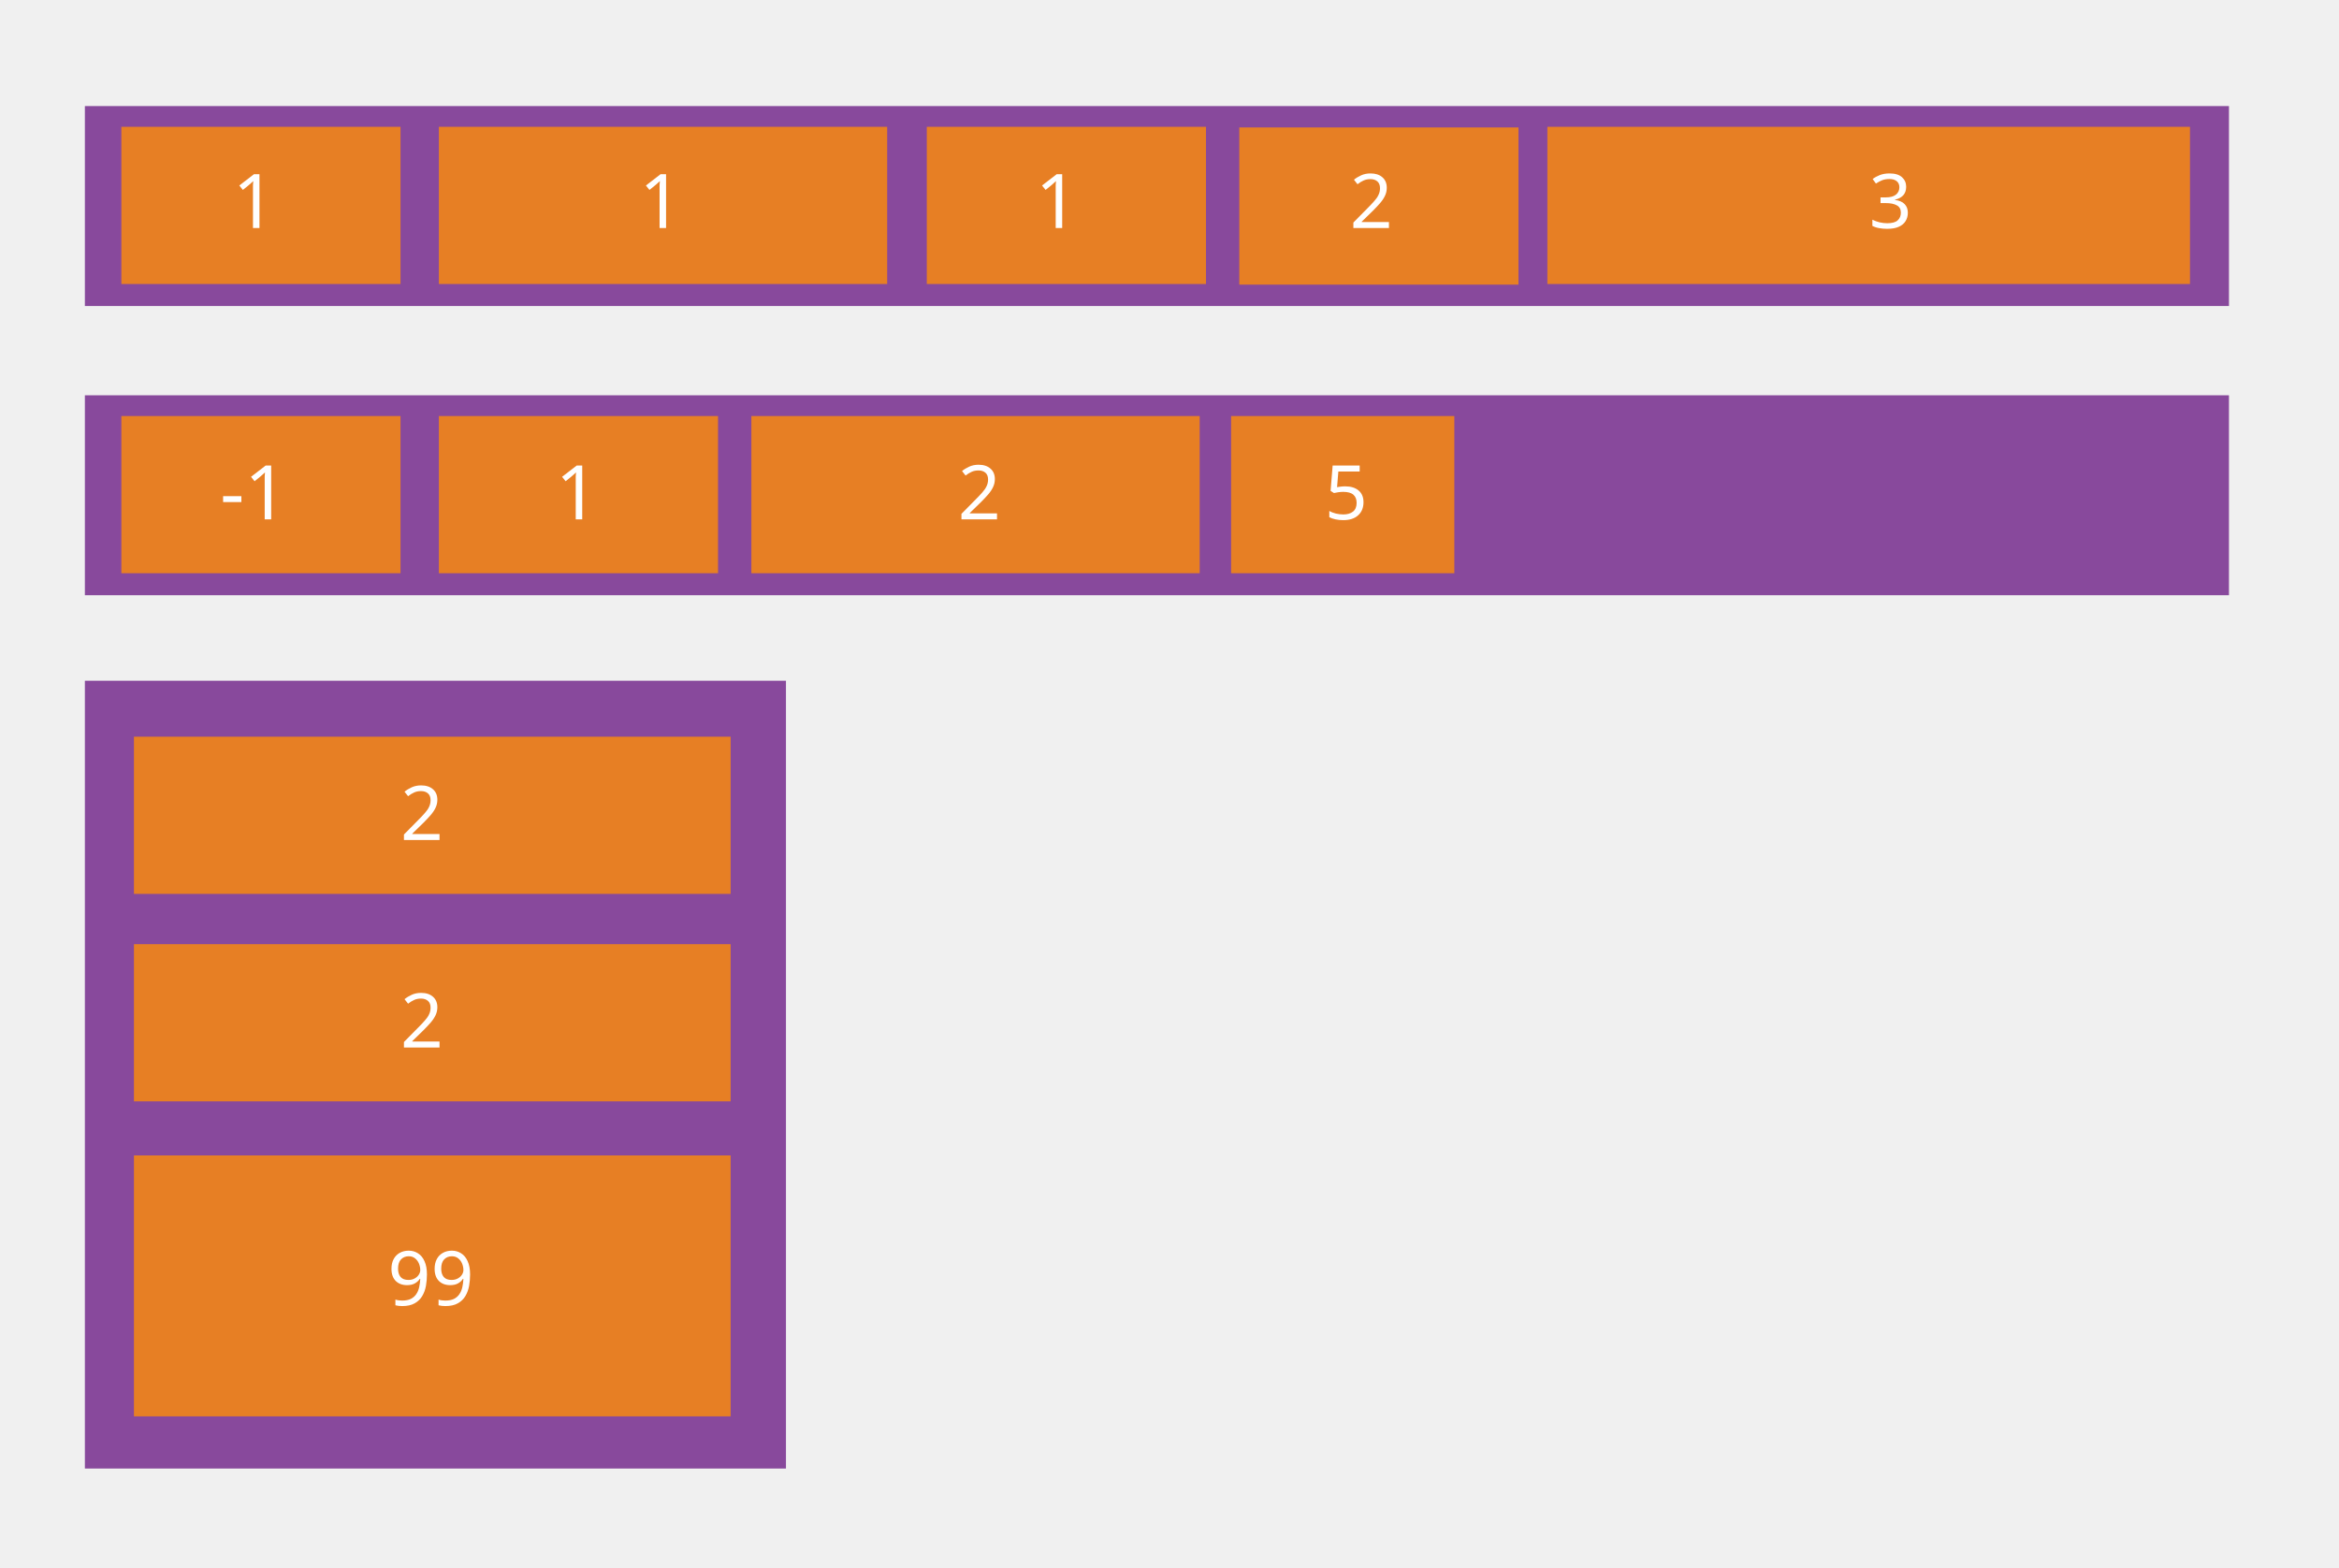
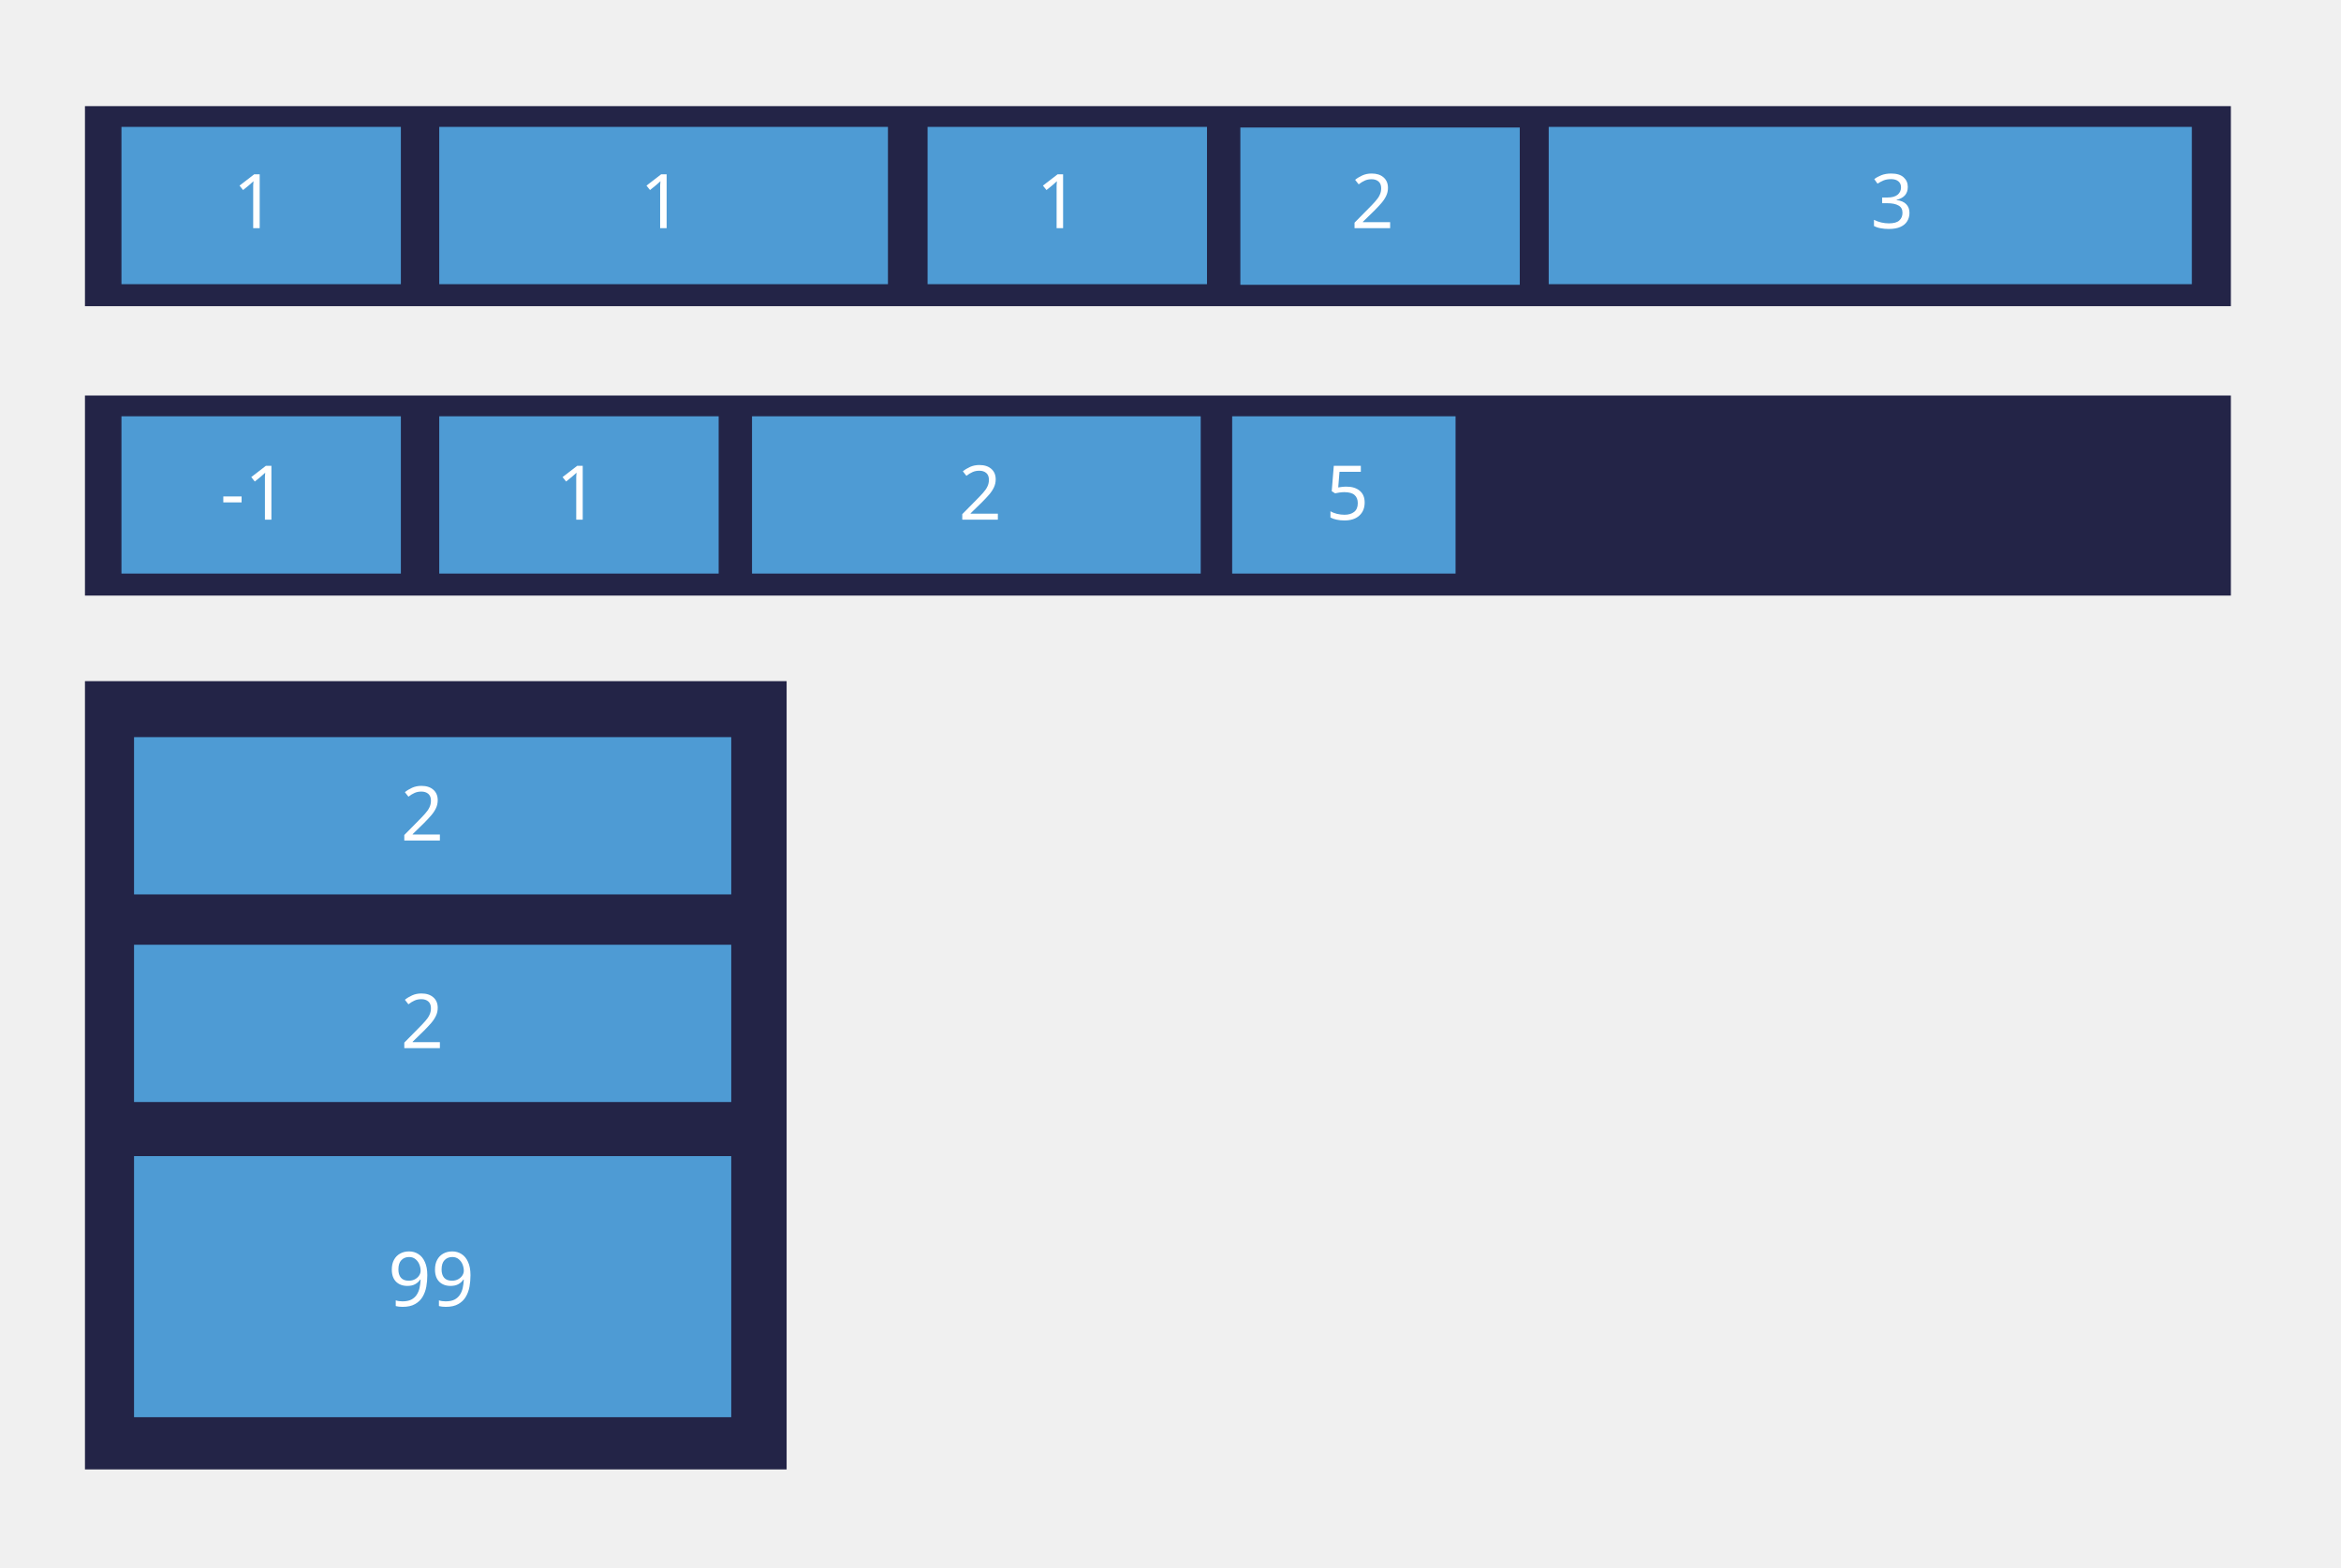
- <svg xmlns="http://www.w3.org/2000/svg" viewBox="50 39.5 372 248.7" width="300" height="201">
-   <path fill="#88499C" d="M63.5 56.1h341v31.8h-341z" />
-   <path fill="#E77F24" d="M69.3 59.4h44.4v25H69.3zM119.8 59.4h71.3v25h-71.3zM296.1 59.4h102.2v25H296.1zM197.4 59.4h44.4v25h-44.4zM247.1 59.5h44.4v25h-44.4z" />
-   <path fill="#88499C" d="M63.5 102.1h341v31.8h-341z" />
-   <path fill="#E77F24" d="M69.3 105.4h44.4v25H69.3zM169.5 105.4h71.3v25h-71.3zM119.8 105.4h44.4v25h-44.4zM245.8 105.4h35.5v25h-35.5z" />
-   <path fill="#88499C" d="M63.5 147.5H175v125.3H63.5z" />
-   <text transform="translate(87 75.5)" fill="#FFF" font-family="'Gotham-Bold'" font-size="12">1</text>
-   <text transform="translate(85 121.833)" fill="#FFF" font-family="'Gotham-Bold'" font-size="12">-1</text>
-   <text transform="translate(138.333 121.833)" fill="#FFF" font-family="'Gotham-Bold'" font-size="12">1</text>
-   <text transform="translate(202.333 121.834)" fill="#FFF" font-family="'Gotham-Bold'" font-size="12">2</text>
-   <text transform="translate(260.667 121.834)" fill="#FFF" font-family="'Gotham-Bold'" font-size="12">5</text>
-   <text transform="translate(151.667 75.5)" fill="#FFF" font-family="'Gotham-Bold'" font-size="12">1</text>
-   <text transform="translate(214.667 75.5)" fill="#FFF" font-family="'Gotham-Bold'" font-size="12">1</text>
-   <text transform="translate(264.666 75.5)" fill="#FFF" font-family="'Gotham-Bold'" font-size="12">2</text>
-   <text transform="translate(347.24 75.5)" fill="#FFF" font-family="'Gotham-Bold'" font-size="12">3</text>
-   <path fill="#E77F24" d="M71.3 156.4h94.9v25H71.3zM71.3 189.4h94.9v25H71.3zM71.3 223h94.9v41.5H71.3z" />
-   <text transform="translate(113.667 172.834)" fill="#FFF" font-family="'Gotham-Bold'" font-size="12">2</text>
-   <text transform="translate(113.667 205.834)" fill="#FFF" font-family="'Gotham-Bold'" font-size="12">2</text>
-   <text transform="translate(111.667 246.834)" fill="#FFF" font-family="'Gotham-Bold'" font-size="12">99</text>
+ <svg xmlns="http://www.w3.org/2000/svg" viewBox="50 39.5 372 248.7" width="400" height="268">
+   <path fill="#232447" d="M63.5 56.1h341v31.8h-341z" />
+   <path fill="#4e9bd4" d="M69.3 59.4h44.4v25H69.3zM119.8 59.4h71.3v25h-71.3zM296.1 59.4h102.2v25H296.1zM197.4 59.4h44.4v25h-44.4zM247.1 59.5h44.4v25h-44.4z" />
+   <path fill="#232447" d="M63.5 102.1h341v31.8h-341z" />
+   <path fill="#4e9bd4" d="M69.3 105.4h44.4v25H69.3zM169.5 105.4h71.3v25h-71.3zM119.8 105.4h44.4v25h-44.4zM245.8 105.4h35.5v25h-35.5z" />
+   <path fill="#232447" d="M63.5 147.5H175v125.3H63.5z" />
+   <text transform="translate(87 75.5)" fill="#FFF" font-family="'Source Sans Pro'" font-size="12">1</text>
+   <text transform="translate(85 121.833)" fill="#FFF" font-family="'Source Sans Pro'" font-size="12">-1</text>
+   <text transform="translate(138.333 121.833)" fill="#FFF" font-family="'Source Sans Pro'" font-size="12">1</text>
+   <text transform="translate(202.333 121.834)" fill="#FFF" font-family="'Source Sans Pro'" font-size="12">2</text>
+   <text transform="translate(260.667 121.834)" fill="#FFF" font-family="'Source Sans Pro'" font-size="12">5</text>
+   <text transform="translate(151.667 75.5)" fill="#FFF" font-family="'Source Sans Pro'" font-size="12">1</text>
+   <text transform="translate(214.667 75.5)" fill="#FFF" font-family="'Source Sans Pro'" font-size="12">1</text>
+   <text transform="translate(264.666 75.5)" fill="#FFF" font-family="'Source Sans Pro'" font-size="12">2</text>
+   <text transform="translate(347.24 75.5)" fill="#FFF" font-family="'Source Sans Pro'" font-size="12">3</text>
+   <path fill="#4e9bd4" d="M71.3 156.4h94.9v25H71.3zM71.3 189.4h94.9v25H71.3zM71.3 223h94.9v41.5H71.3z" />
+   <text transform="translate(113.667 172.834)" fill="#FFF" font-family="'Source Sans Pro'" font-size="12">2</text>
+   <text transform="translate(113.667 205.834)" fill="#FFF" font-family="'Source Sans Pro'" font-size="12">2</text>
+   <text transform="translate(111.667 246.834)" fill="#FFF" font-family="'Source Sans Pro'" font-size="12">99</text>
</svg>
